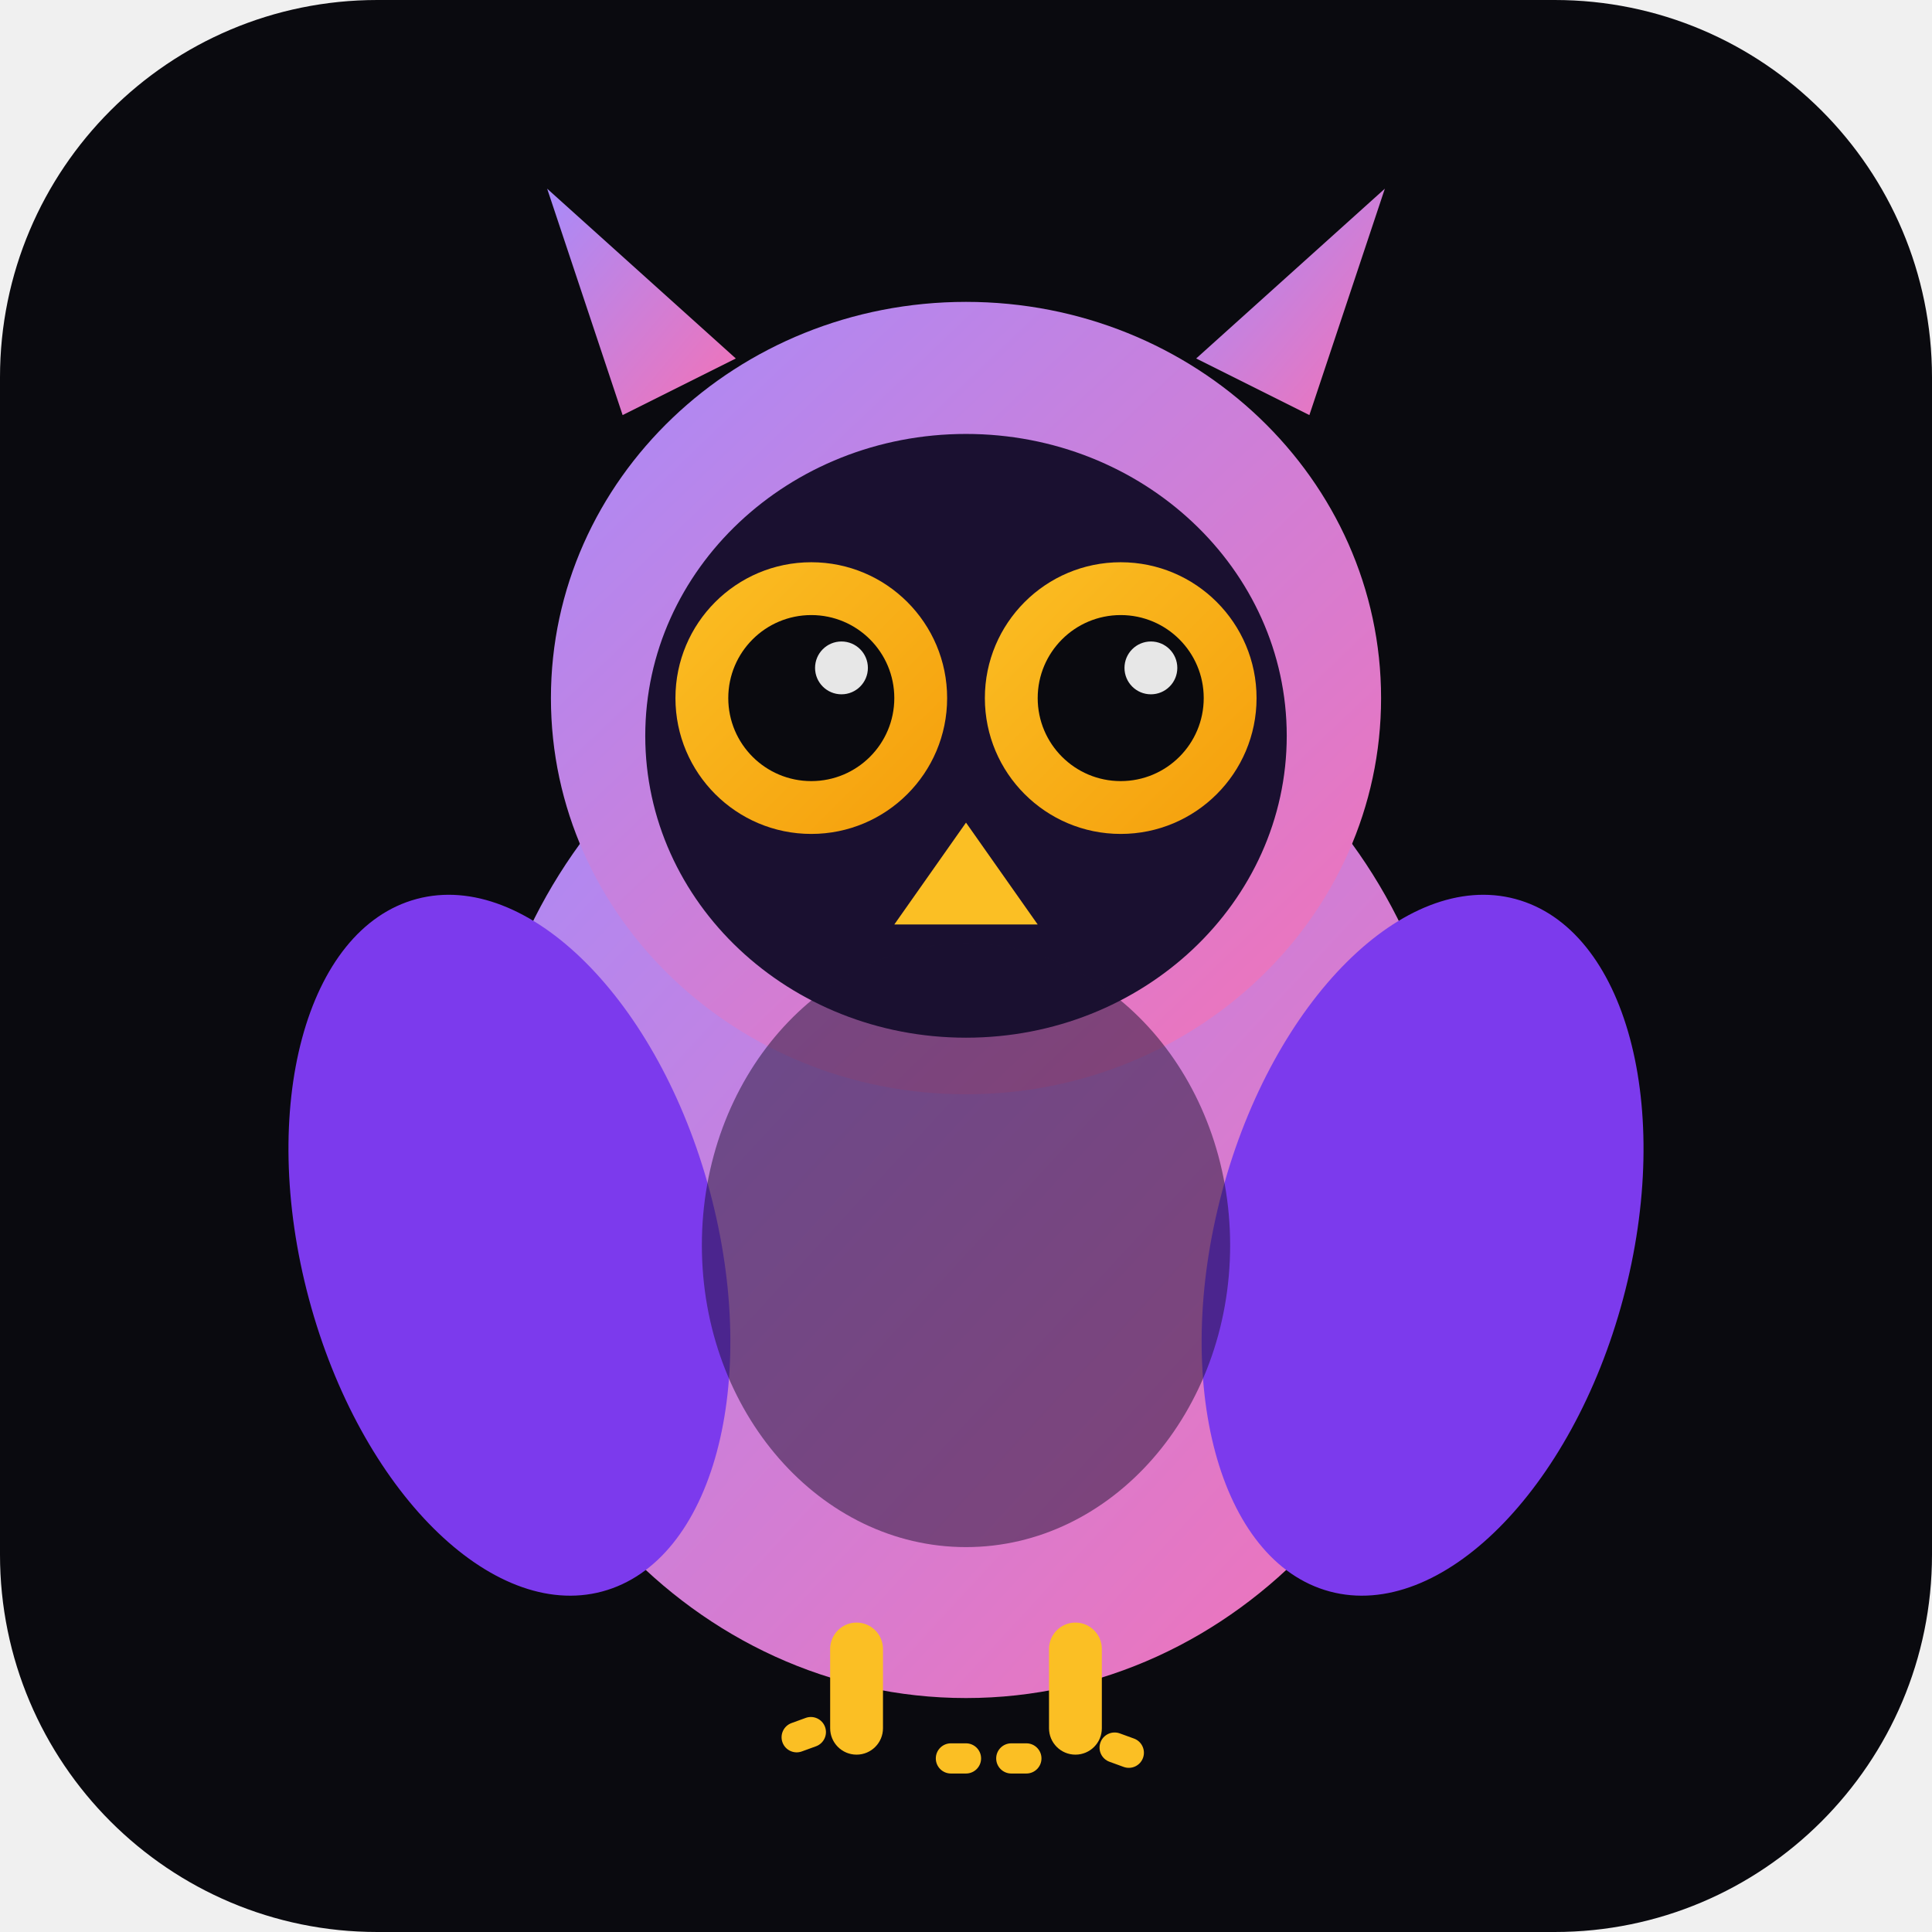
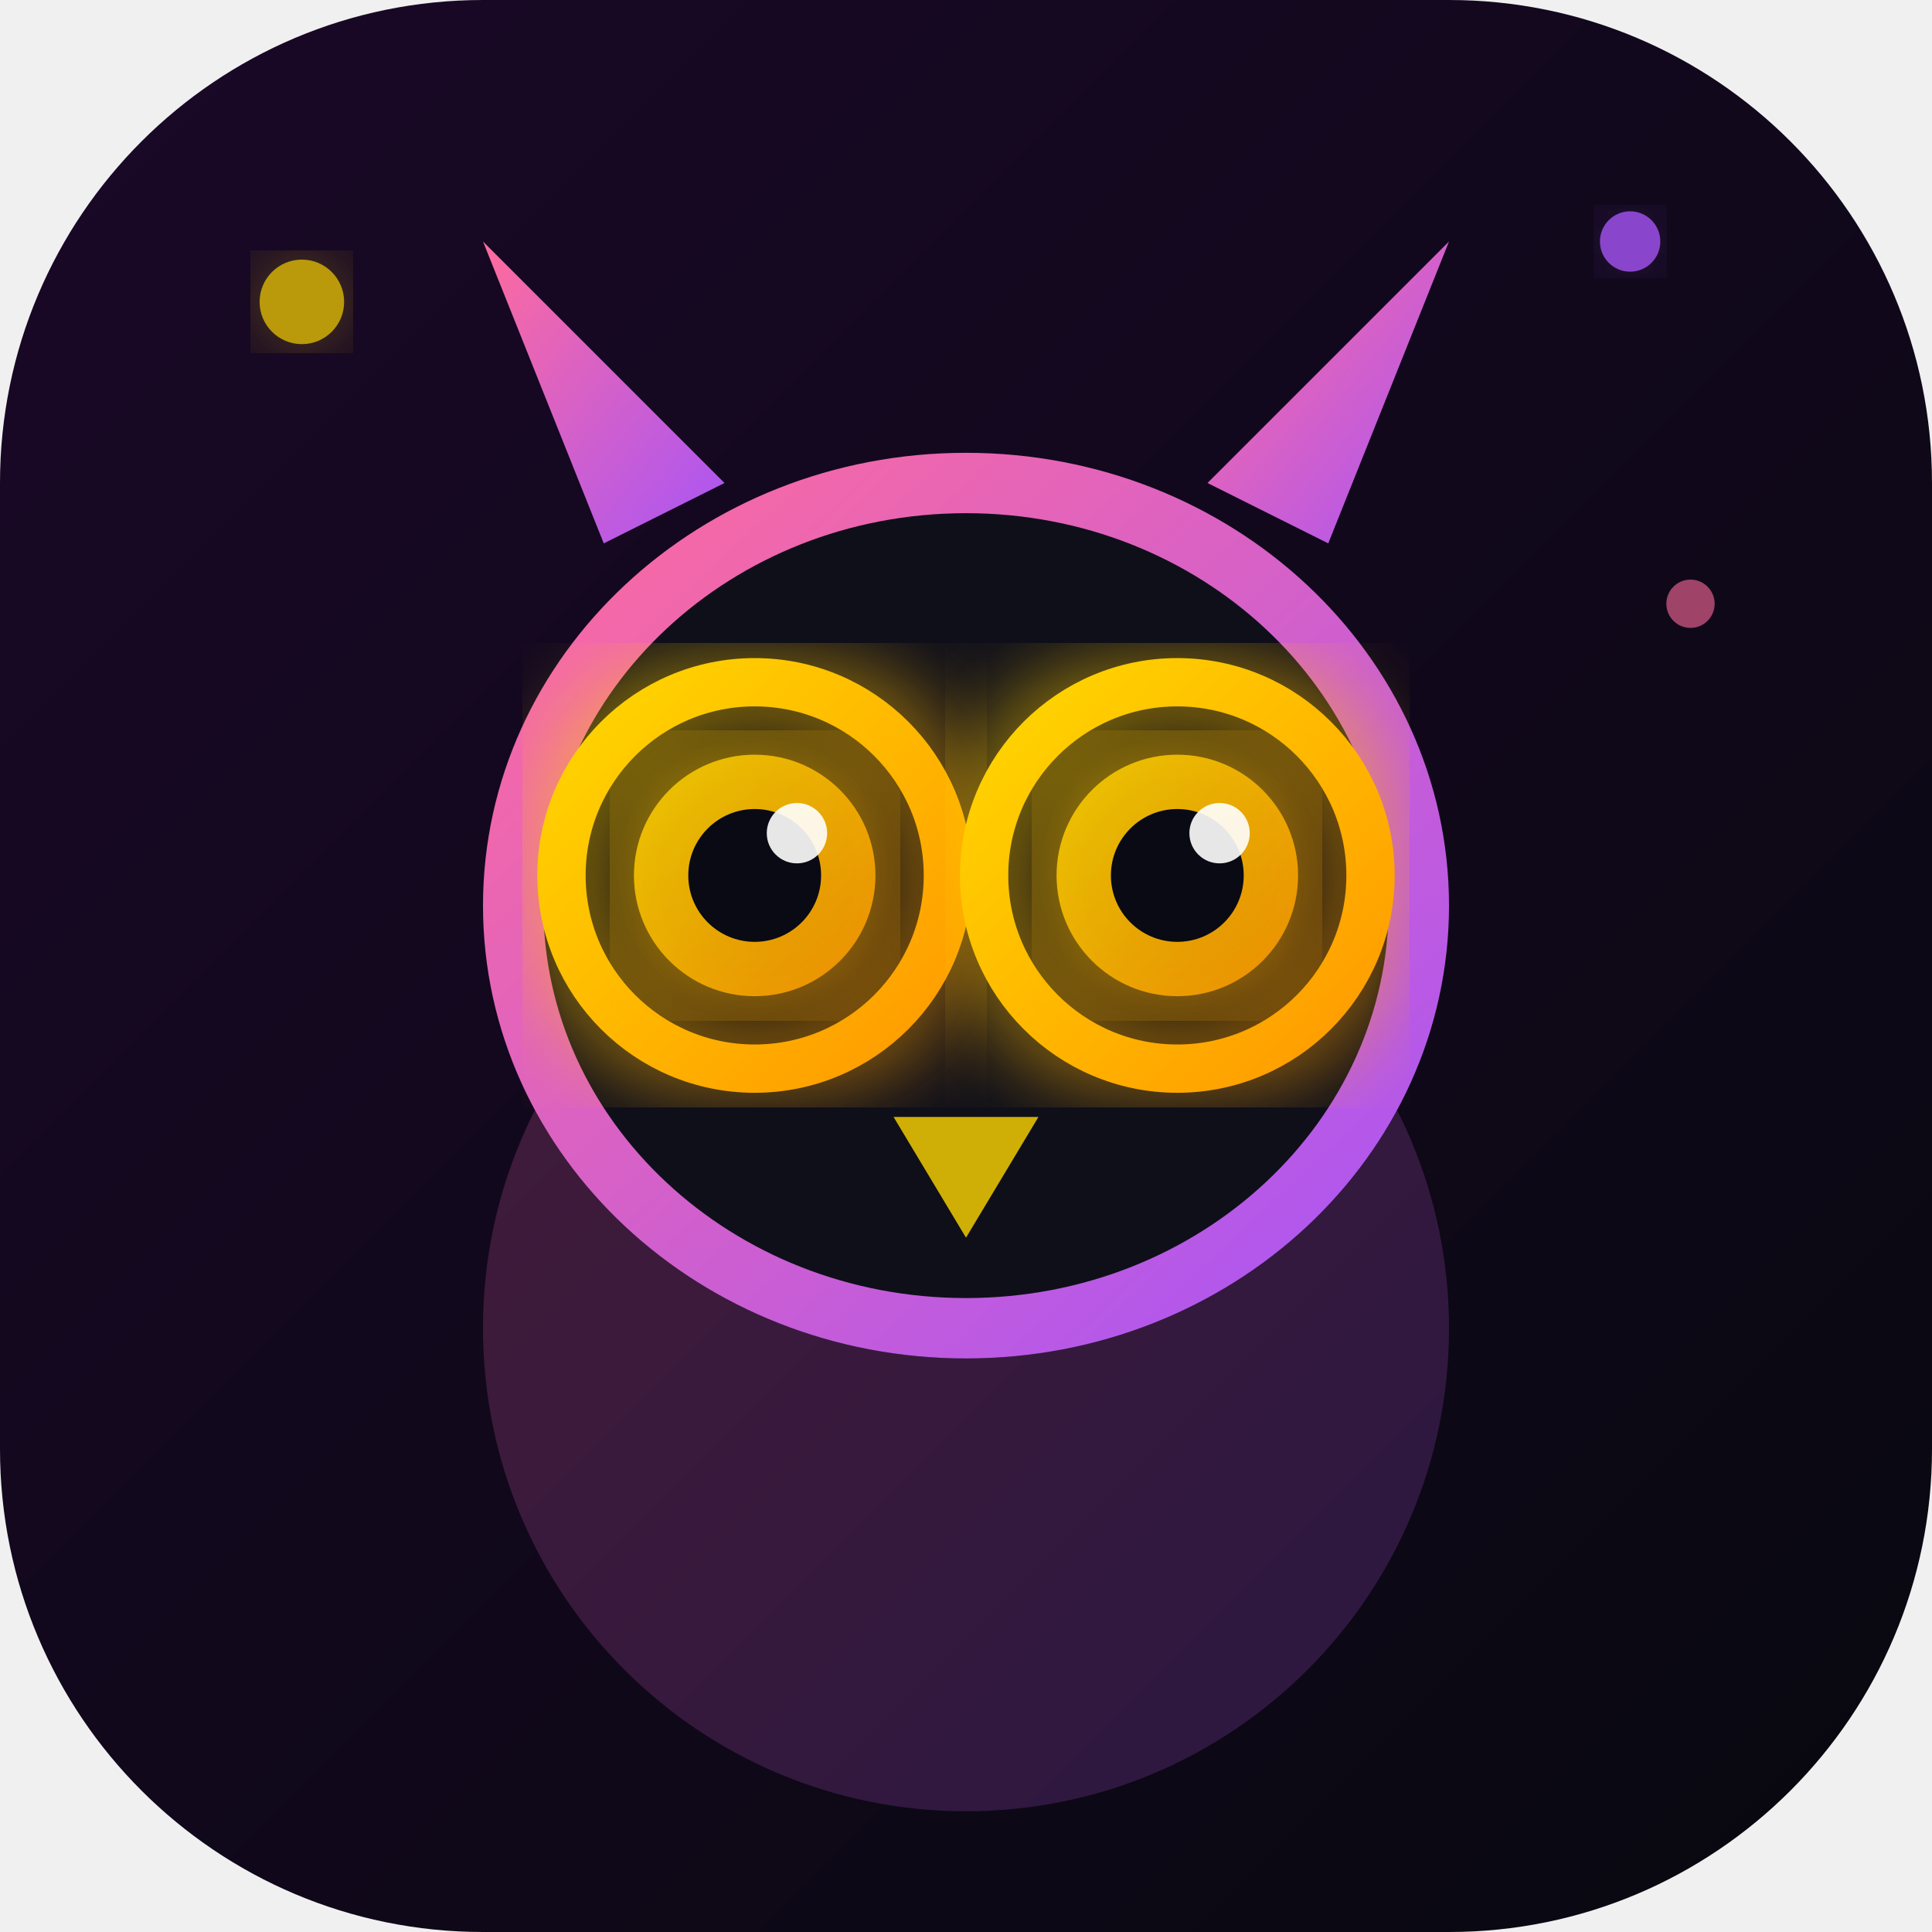
- <svg xmlns="http://www.w3.org/2000/svg" viewBox="0 0 512 512">
-   <rect width="512" height="512" rx="100" fill="#0a0a0f" />
+ <svg xmlns="http://www.w3.org/2000/svg" viewBox="0 0 32 32" width="32" height="32">
  <defs>
-     <linearGradient id="grad1" x1="0%" y1="0%" x2="100%" y2="100%">
-       <stop offset="0%" style="stop-color:#a78bfa;stop-opacity:1" />
-       <stop offset="100%" style="stop-color:#f472b6;stop-opacity:1" />
+     <linearGradient id="bg" x1="0%" y1="0%" x2="100%" y2="100%">
+       <stop offset="0%" style="stop-color:#1a0828" />
+       <stop offset="100%" style="stop-color:#08080f" />
    </linearGradient>
-     <linearGradient id="eye1" x1="0%" y1="0%" x2="100%" y2="100%">
-       <stop offset="0%" style="stop-color:#fbbf24;stop-opacity:1" />
-       <stop offset="100%" style="stop-color:#f59e0b;stop-opacity:1" />
+     <linearGradient id="body" x1="0%" y1="0%" x2="100%" y2="100%">
+       <stop offset="0%" style="stop-color:#ff6b9d" />
+       <stop offset="100%" style="stop-color:#a855f7" />
    </linearGradient>
+     <linearGradient id="eye" x1="0%" y1="0%" x2="100%" y2="100%">
+       <stop offset="0%" style="stop-color:#ffd700" />
+       <stop offset="100%" style="stop-color:#ff9900" />
+     </linearGradient>
+     <filter id="glow">
+       <feGaussianBlur stdDeviation="0.8" result="blur" />
+       <feMerge>
+         <feMergeNode in="blur" />
+         <feMergeNode in="SourceGraphic" />
+       </feMerge>
+     </filter>
  </defs>
-   <ellipse cx="256" cy="310" rx="130" ry="140" fill="url(#grad1)" />
-   <ellipse cx="256" cy="185" rx="110" ry="105" fill="url(#grad1)" />
-   <polygon points="165,110 145,50 195,95" fill="url(#grad1)" />
-   <polygon points="347,110 367,50 317,95" fill="url(#grad1)" />
-   <ellipse cx="256" cy="195" rx="85" ry="80" fill="#1a1030" />
-   <circle cx="215" cy="185" r="36" fill="url(#eye1)" />
-   <circle cx="215" cy="185" r="22" fill="#0a0a0f" />
-   <circle cx="223" cy="177" r="7" fill="#fff" opacity="0.9" />
-   <circle cx="297" cy="185" r="36" fill="url(#eye1)" />
-   <circle cx="297" cy="185" r="22" fill="#0a0a0f" />
-   <circle cx="305" cy="177" r="7" fill="#fff" opacity="0.9" />
-   <polygon points="256,218 237,245 275,245" fill="#fbbf24" />
-   <ellipse cx="135" cy="330" rx="55" ry="95" fill="#7c3aed" transform="rotate(-15, 135, 330)" />
-   <ellipse cx="377" cy="330" rx="55" ry="95" fill="#7c3aed" transform="rotate(15, 377, 330)" />
-   <ellipse cx="256" cy="330" rx="70" ry="80" fill="#1a1030" opacity="0.5" />
-   <rect x="220" y="430" width="14" height="35" rx="7" fill="#fbbf24" />
-   <rect x="278" y="430" width="14" height="35" rx="7" fill="#fbbf24" />
-   <rect x="206" y="458" width="12" height="8" rx="4" fill="#fbbf24" transform="rotate(-20,206,458)" />
-   <rect x="248" y="462" width="12" height="8" rx="4" fill="#fbbf24" />
-   <rect x="264" y="462" width="12" height="8" rx="4" fill="#fbbf24" />
-   <rect x="293" y="458" width="12" height="8" rx="4" fill="#fbbf24" transform="rotate(20,293,458)" />
+   <rect width="32" height="32" rx="8" fill="url(#bg)" />
+   <ellipse cx="16" cy="22" rx="8" ry="8" fill="url(#body)" opacity="0.2" />
+   <ellipse cx="16" cy="15" rx="8" ry="7.5" fill="#0f0f1a" />
+   <ellipse cx="16" cy="15" rx="7.5" ry="7" fill="none" stroke="url(#body)" stroke-width="1" />
+   <path d="M10 9 L8 4 L12 8Z" fill="url(#body)" />
+   <path d="M22 9 L24 4 L20 8Z" fill="url(#body)" />
+   <circle cx="12.5" cy="14.5" r="3.5" fill="#0a0a14" />
+   <circle cx="12.5" cy="14.5" r="3.2" fill="none" stroke="url(#eye)" stroke-width="0.8" filter="url(#glow)" />
+   <circle cx="12.5" cy="14.5" r="2" fill="url(#eye)" opacity="0.9" filter="url(#glow)" />
+   <circle cx="12.5" cy="14.5" r="1.1" fill="#0a0a14" />
+   <circle cx="13.2" cy="13.8" r="0.5" fill="#fff" opacity="0.9" />
+   <circle cx="19.5" cy="14.5" r="3.5" fill="#0a0a14" />
+   <circle cx="19.5" cy="14.5" r="3.2" fill="none" stroke="url(#eye)" stroke-width="0.8" filter="url(#glow)" />
+   <circle cx="19.5" cy="14.5" r="2" fill="url(#eye)" opacity="0.9" filter="url(#glow)" />
+   <circle cx="19.5" cy="14.5" r="1.1" fill="#0a0a14" />
+   <circle cx="20.2" cy="13.8" r="0.5" fill="#fff" opacity="0.9" />
+   <path d="M14.8 18.5 L16 20.5 L17.2 18.5Z" fill="#ffd700" opacity="0.8" />
+   <circle cx="5" cy="5" r="0.7" fill="#ffd700" opacity="0.7" filter="url(#glow)" />
+   <circle cx="27" cy="4" r="0.5" fill="#a855f7" opacity="0.8" filter="url(#glow)" />
+   <circle cx="28" cy="10" r="0.4" fill="#ff6b9d" opacity="0.6" />
</svg>
